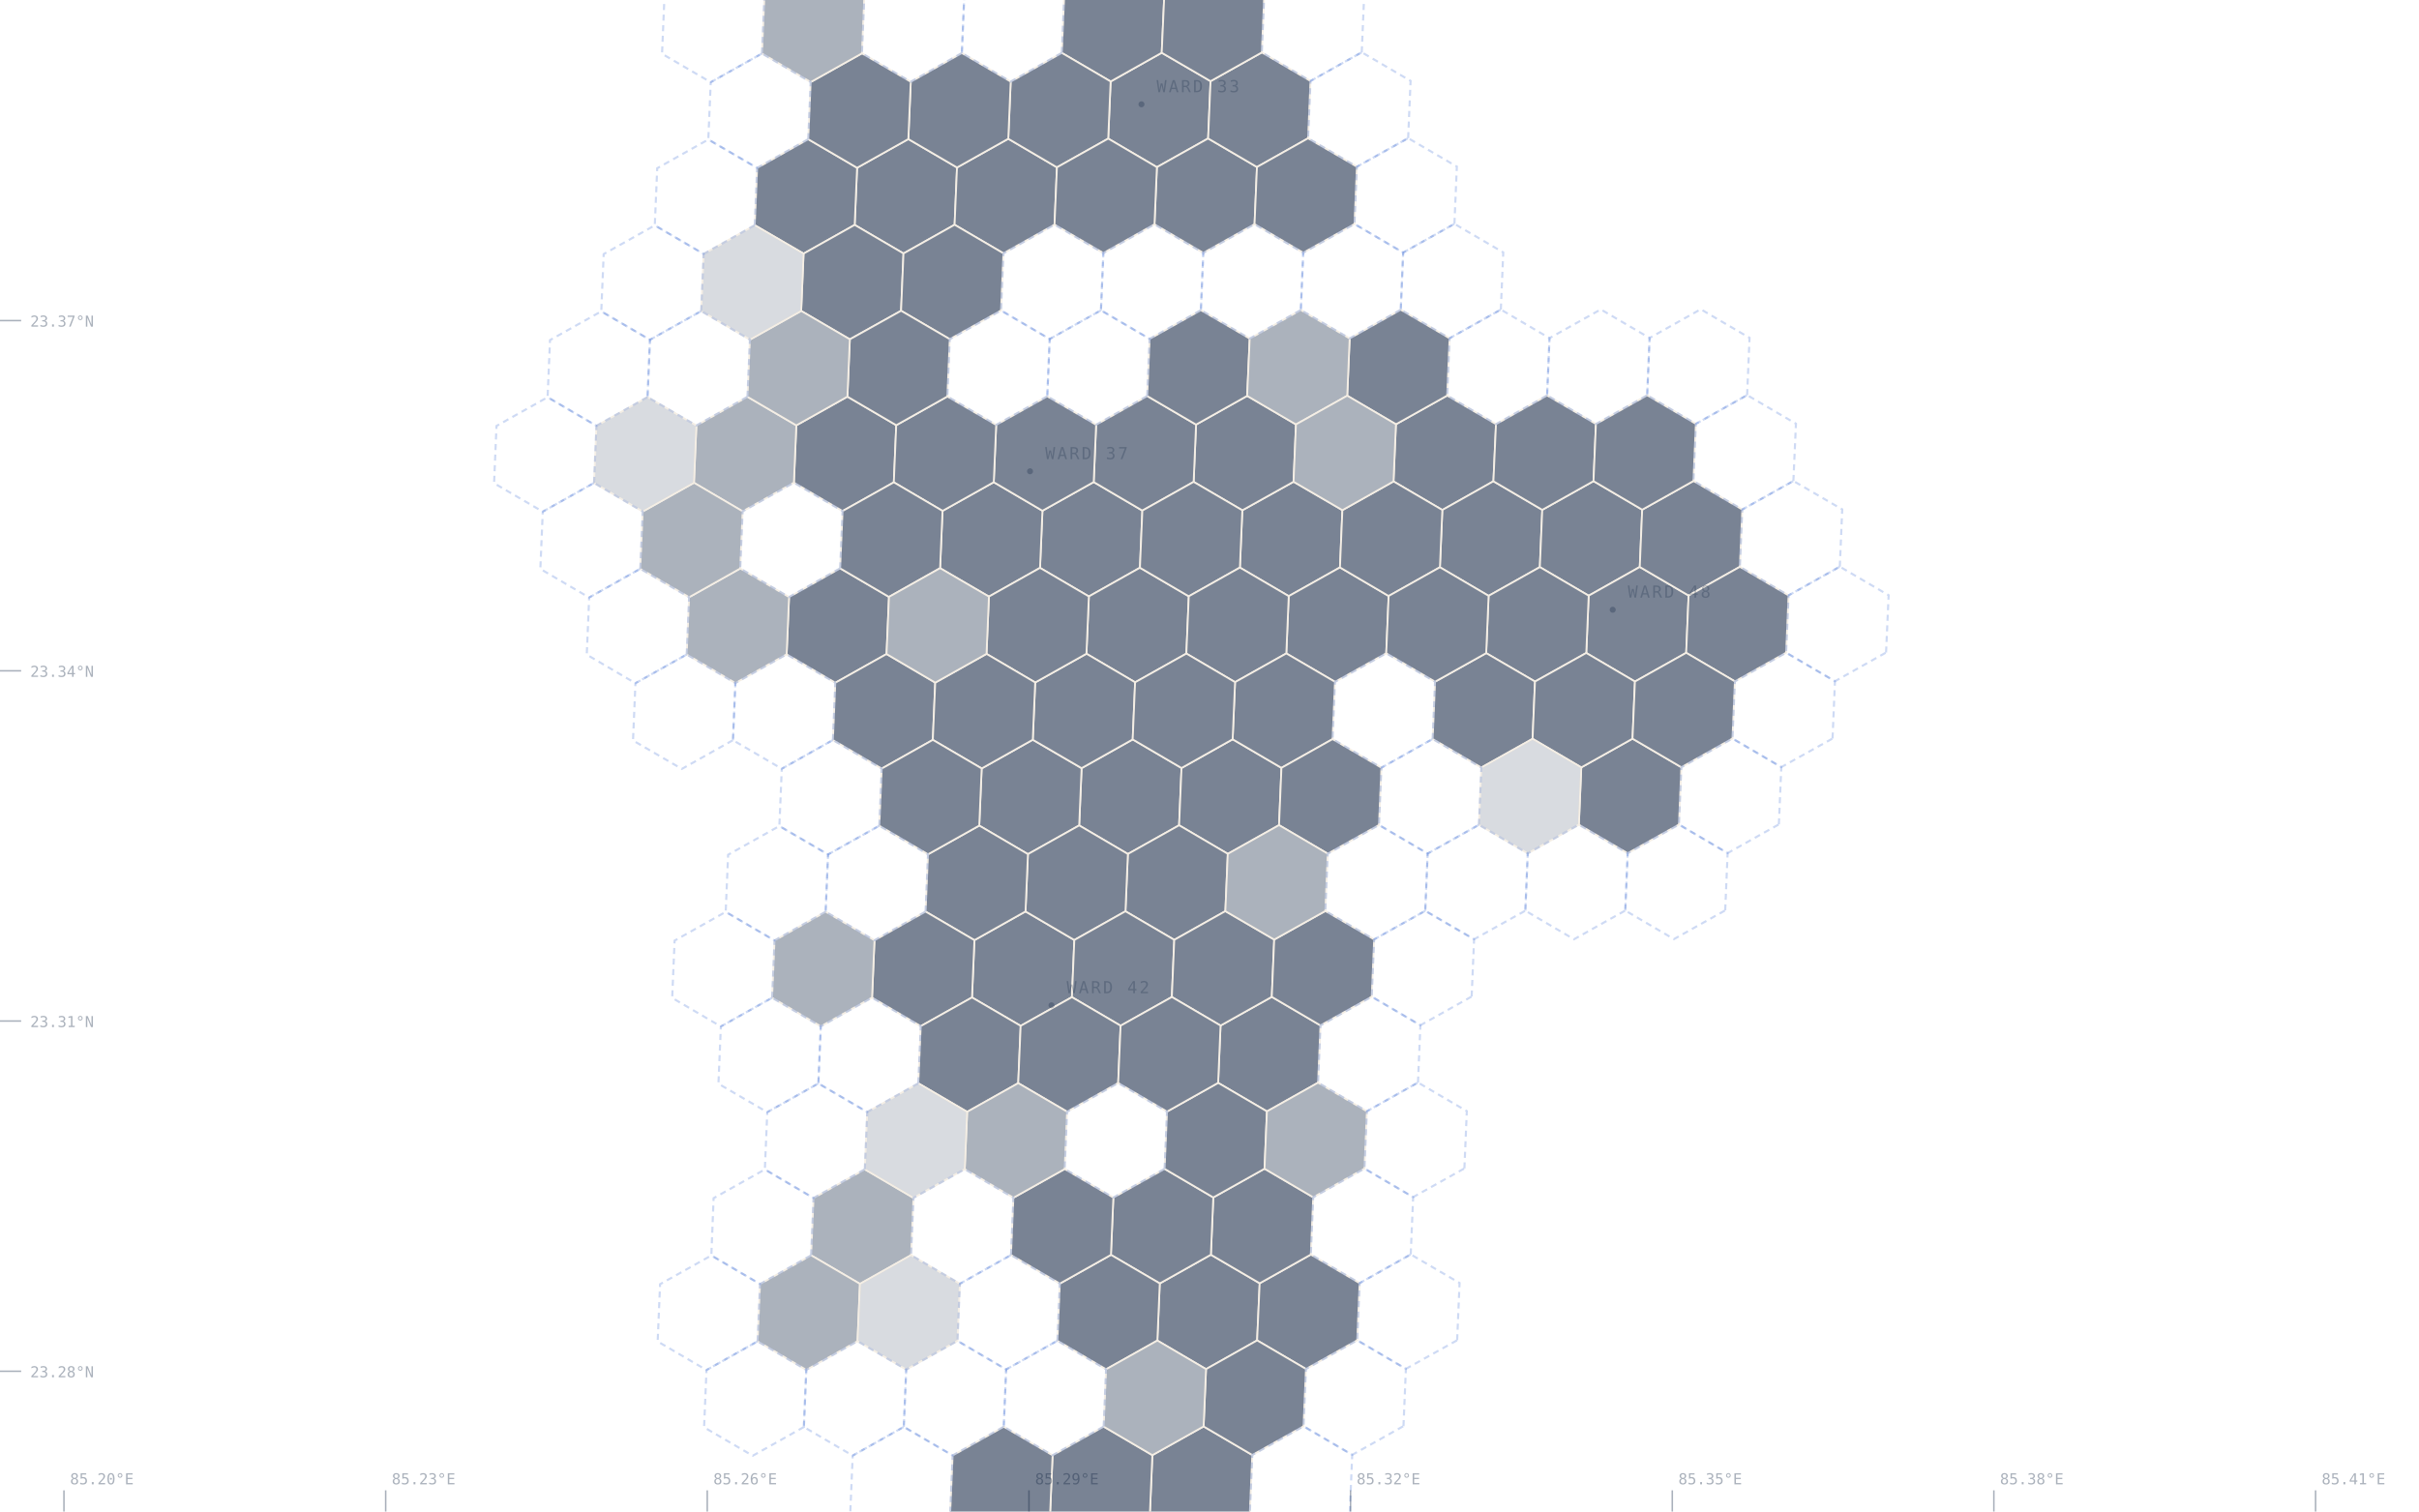
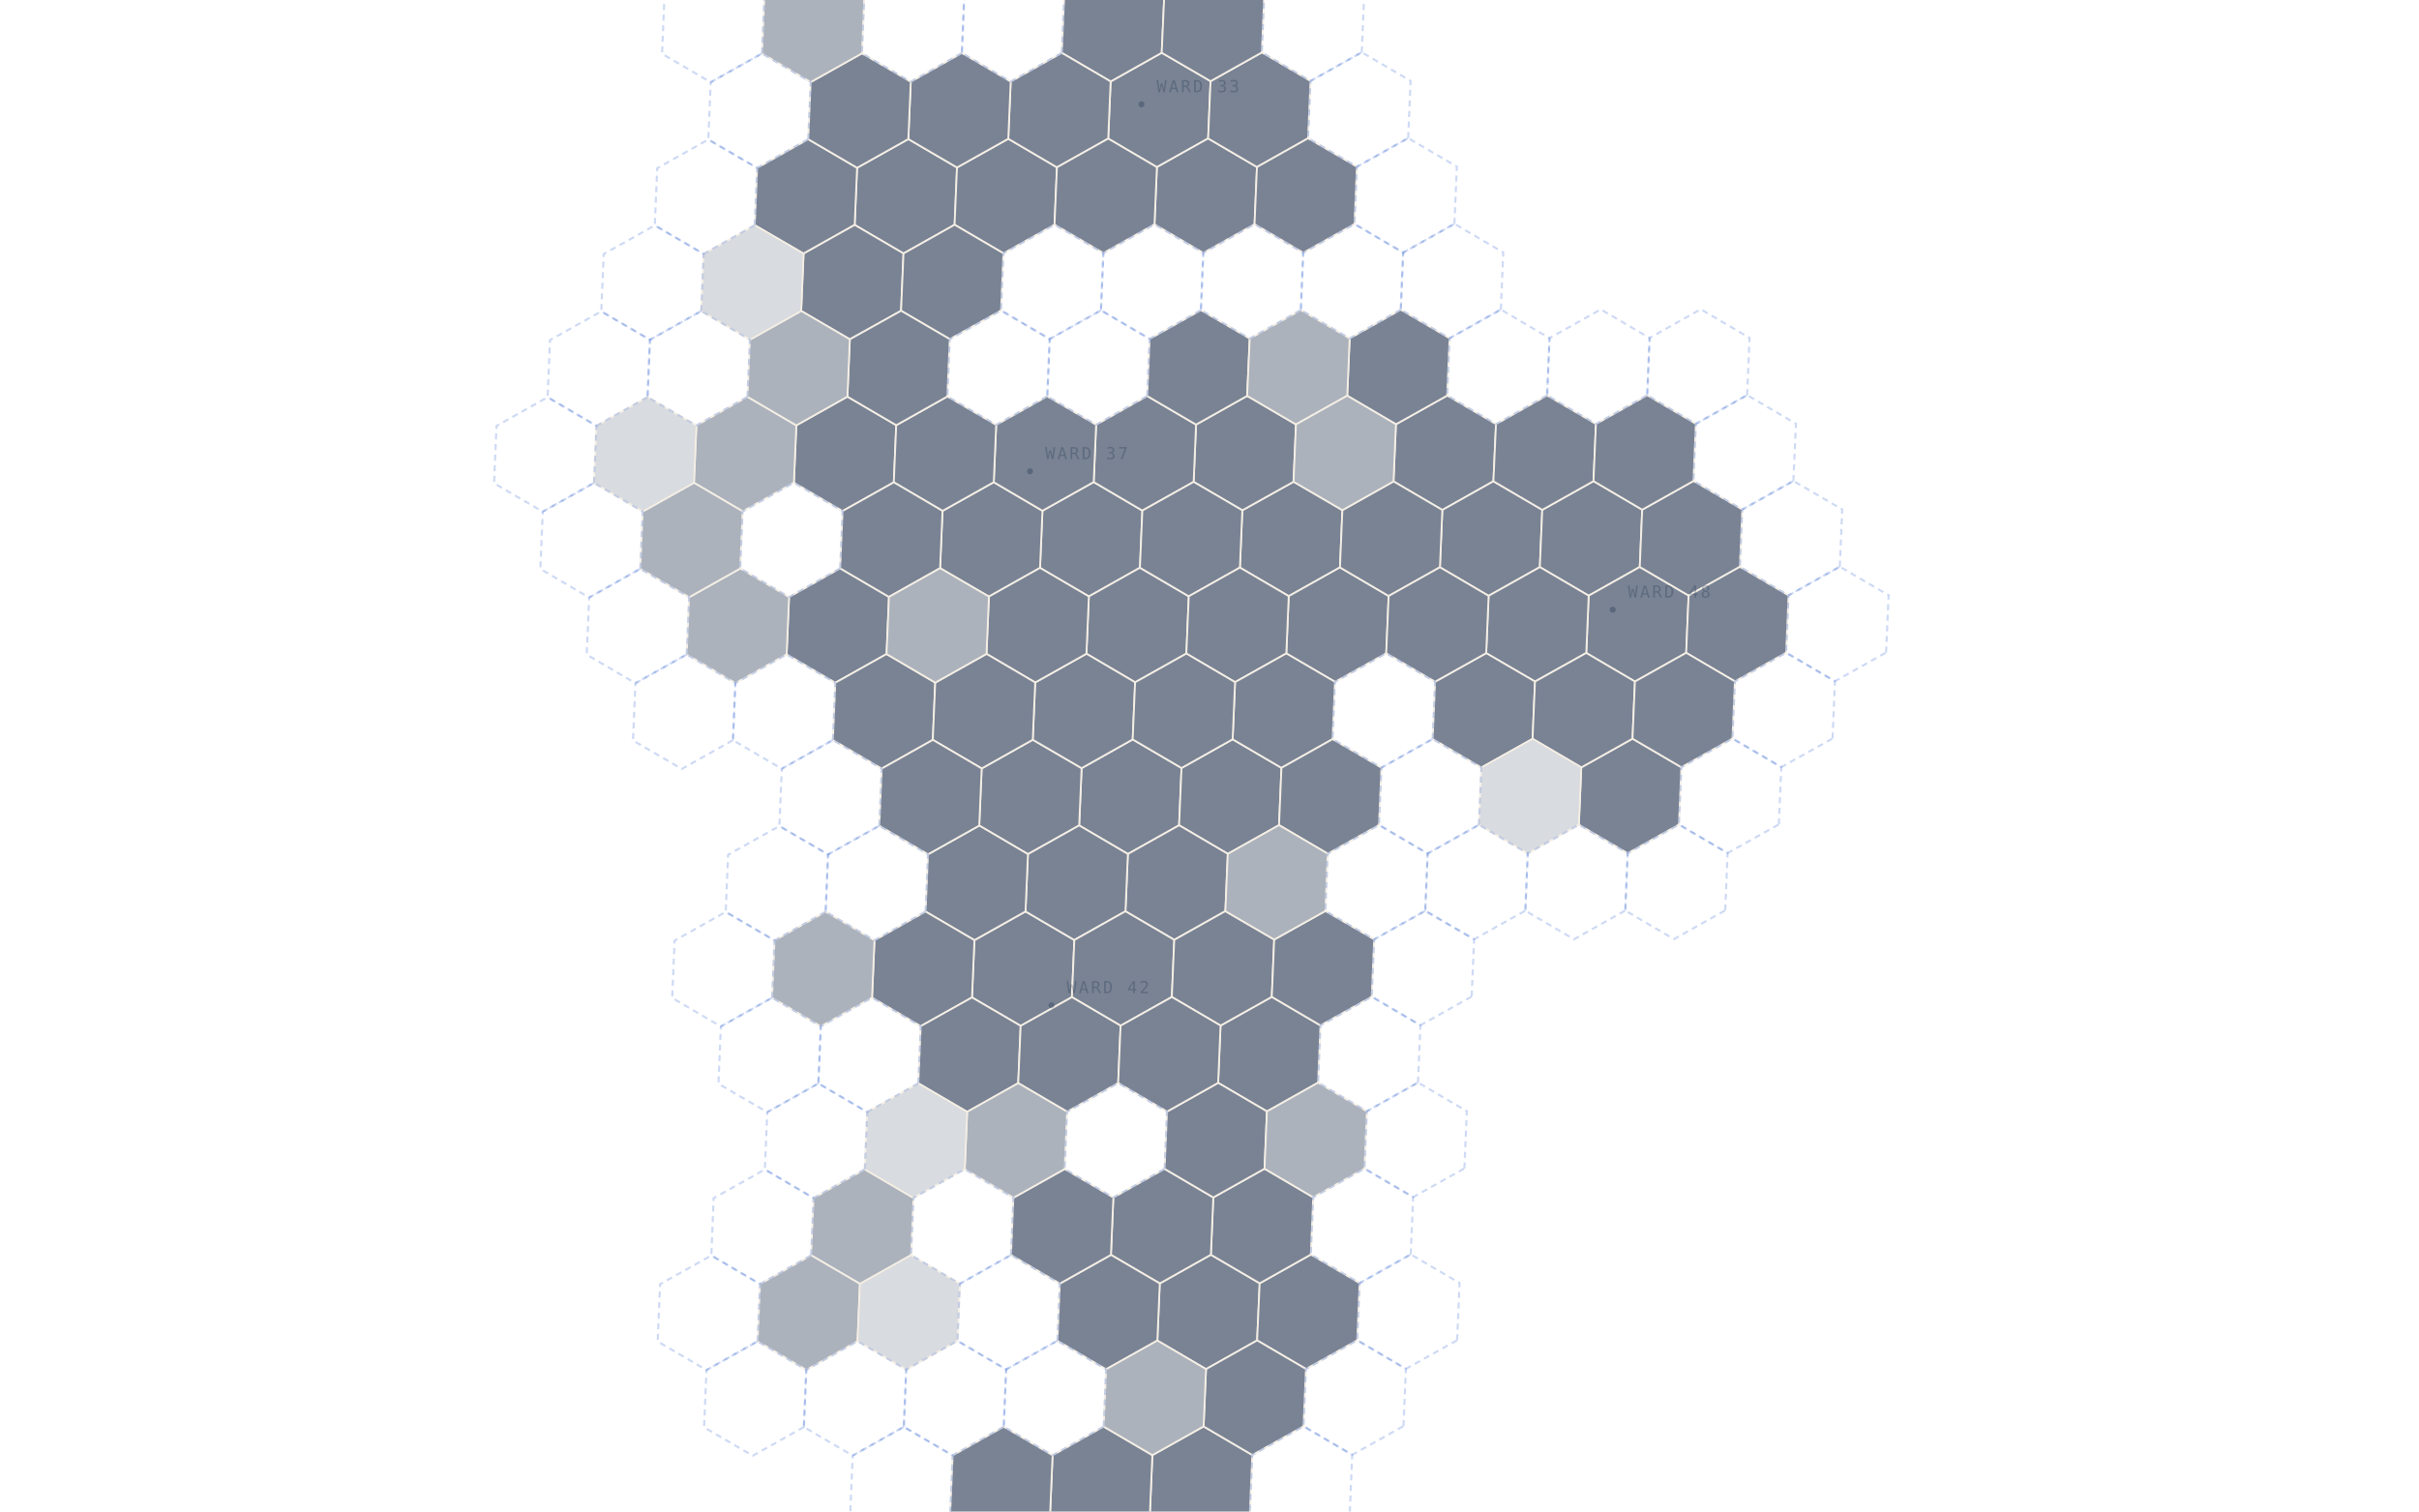
<svg xmlns="http://www.w3.org/2000/svg" viewBox="0 0 1600 1000" preserveAspectRatio="xMidYMid slice">
  <style>.edge{stroke-opacity:.22;animation:edge 9s ease-in-out infinite}@keyframes edge{50%{stroke-opacity:.5}}@media (prefers-reduced-motion: reduce){*{animation:none!important}}</style>
  <path d="M886.3 375.4L887.9 337.5L855.6 318.7L821.7 337.6L820.1 375.5L852.4 394.4Z" fill="#0b1e3d" fill-opacity="0.55" stroke="#f4eee5" stroke-width="1.2" />
  <path d="M709.0 659.7L710.6 621.9L678.3 603.0L644.5 622.0L642.9 659.9L675.1 678.7Z" fill="#0b1e3d" fill-opacity="0.55" stroke="#f4eee5" stroke-width="1.2" />
  <path d="M779.9 546.0L781.5 508.1L749.2 489.2L715.4 508.2L713.8 546.1L746.0 565.0Z" fill="#0b1e3d" fill-opacity="0.55" stroke="#f4eee5" stroke-width="1.2" />
  <path d="M855.6 318.7L857.2 280.8L824.9 261.9L791.1 280.9L789.5 318.8L821.7 337.6Z" fill="#0b1e3d" fill-opacity="0.55" stroke="#f4eee5" stroke-width="1.2" />
  <path d="M799.1 91.6L800.7 53.7L768.4 34.9L734.6 53.9L733.0 91.7L765.2 110.6Z" fill="#0b1e3d" fill-opacity="0.55" stroke="#f4eee5" stroke-width="1.2" />
  <path d="M831.5 886.8L833.2 849.0L800.9 830.1L767.1 849.1L765.5 886.9L797.7 905.8Z" fill="#0b1e3d" fill-opacity="0.55" stroke="#f4eee5" stroke-width="1.2" />
  <path d="M987.8 318.4L989.5 280.6L957.2 261.7L923.3 280.7L921.7 318.5L954.0 337.4Z" fill="#0b1e3d" fill-opacity="0.55" stroke="#f4eee5" stroke-width="1.2" />
  <path d="M846.0 545.9L847.6 508.0L815.3 489.1L781.5 508.1L779.9 546.0L812.1 564.9Z" fill="#0b1e3d" fill-opacity="0.55" stroke="#f4eee5" stroke-width="1.2" />
  <path d="M754.0 375.6L755.6 337.8L723.4 318.9L689.5 337.9L687.9 375.7L720.2 394.6Z" fill="#0b1e3d" fill-opacity="0.55" stroke="#f4eee5" stroke-width="1.2" />
  <path d="M1018.5 375.2L1020.1 337.3L987.8 318.4L954.0 337.4L952.4 375.3L984.6 394.2Z" fill="#0b1e3d" fill-opacity="0.55" stroke="#f4eee5" stroke-width="1.2" />
  <path d="M810.5 602.8L812.1 564.9L779.9 546.0L746.0 565.0L744.4 602.9L776.7 621.8Z" fill="#0b1e3d" fill-opacity="0.55" stroke="#f4eee5" stroke-width="1.2" />
  <path d="M1084.6 375.1L1086.2 337.2L1054.0 318.3L1020.1 337.3L1018.5 375.2L1050.8 394.1Z" fill="#0b1e3d" fill-opacity="0.55" stroke="#f4eee5" stroke-width="1.2" />
  <path d="M1115.3 431.9L1116.9 394.0L1084.6 375.1L1050.8 394.1L1049.2 432.0L1081.4 450.9Z" fill="#0b1e3d" fill-opacity="0.55" stroke="#f4eee5" stroke-width="1.2" />
  <path d="M713.8 546.1L715.4 508.2L683.1 489.4L649.3 508.4L647.7 546.2L679.9 565.1Z" fill="#0b1e3d" fill-opacity="0.55" stroke="#f4eee5" stroke-width="1.2" />
  <path d="M789.5 318.8L791.1 280.9L758.8 262.0L725.0 281.0L723.4 318.9L755.6 337.8Z" fill="#0b1e3d" fill-opacity="0.55" stroke="#f4eee5" stroke-width="1.2" />
  <path d="M744.4 602.9L746.0 565.0L713.8 546.1L679.9 565.1L678.3 603.0L710.6 621.9Z" fill="#0b1e3d" fill-opacity="0.55" stroke="#f4eee5" stroke-width="1.2" />
  <path d="M784.7 432.4L786.3 394.5L754.0 375.6L720.2 394.6L718.6 432.5L750.8 451.4Z" fill="#0b1e3d" fill-opacity="0.55" stroke="#f4eee5" stroke-width="1.2" />
  <path d="M829.8 148.3L831.4 110.5L799.1 91.6L765.2 110.6L763.6 148.4L795.9 167.3Z" fill="#0b1e3d" fill-opacity="0.55" stroke="#f4eee5" stroke-width="1.2" />
  <path d="M916.9 432.2L918.5 394.3L886.3 375.4L852.4 394.4L850.8 432.3L883.0 451.1Z" fill="#0b1e3d" fill-opacity="0.55" stroke="#f4eee5" stroke-width="1.2" />
  <path d="M871.8 716.3L873.4 678.4L841.2 659.5L807.3 678.5L805.7 716.4L838.0 735.3Z" fill="#0b1e3d" fill-opacity="0.55" stroke="#f4eee5" stroke-width="1.2" />
  <path d="M952.4 375.3L954.0 337.4L921.7 318.5L887.9 337.5L886.3 375.4L918.5 394.3Z" fill="#0b1e3d" fill-opacity="0.55" stroke="#f4eee5" stroke-width="1.2" />
  <path d="M820.1 375.5L821.7 337.6L789.5 318.8L755.6 337.8L754.0 375.6L786.3 394.5Z" fill="#0b1e3d" fill-opacity="0.55" stroke="#f4eee5" stroke-width="1.2" />
  <path d="M897.7 886.7L899.3 848.9L867.0 830.0L833.2 849.0L831.5 886.8L863.8 905.7Z" fill="#0b1e3d" fill-opacity="0.55" stroke="#f4eee5" stroke-width="1.2" />
  <path d="M1049.2 432.0L1050.8 394.1L1018.5 375.2L984.6 394.2L983.0 432.1L1015.3 450.9Z" fill="#0b1e3d" fill-opacity="0.55" stroke="#f4eee5" stroke-width="1.2" />
  <path d="M1150.8 375.0L1152.4 337.1L1120.1 318.2L1086.2 337.2L1084.6 375.1L1116.9 394.0Z" fill="#0b1e3d" fill-opacity="0.55" stroke="#f4eee5" stroke-width="1.2" />
  <path d="M775.1 659.6L776.7 621.8L744.4 602.9L710.6 621.9L709.0 659.7L741.2 678.6Z" fill="#0b1e3d" fill-opacity="0.55" stroke="#f4eee5" stroke-width="1.2" />
  <path d="M826.7 1000.5L828.3 962.6L796.1 943.7L762.2 962.7L760.6 1000.6L792.9 1019.5Z" fill="#0b1e3d" fill-opacity="0.55" stroke="#f4eee5" stroke-width="1.2" />
  <path d="M687.9 375.7L689.5 337.9L657.3 319.0L623.4 338.0L621.8 375.9L654.1 394.7Z" fill="#0b1e3d" fill-opacity="0.55" stroke="#f4eee5" stroke-width="1.2" />
  <path d="M850.8 432.3L852.4 394.4L820.1 375.5L786.3 394.5L784.7 432.4L816.9 451.3Z" fill="#0b1e3d" fill-opacity="0.55" stroke="#f4eee5" stroke-width="1.2" />
  <path d="M865.2 91.5L866.8 53.6L834.6 34.7L800.7 53.7L799.1 91.6L831.4 110.5Z" fill="#0b1e3d" fill-opacity="0.55" stroke="#f4eee5" stroke-width="1.2" />
  <path d="M881.4 489.0L883.0 451.1L850.8 432.3L816.9 451.3L815.3 489.1L847.6 508.0Z" fill="#0b1e3d" fill-opacity="0.55" stroke="#f4eee5" stroke-width="1.2" />
  <path d="M631.4 148.7L633.0 110.8L600.8 92.0L566.9 111.0L565.3 148.8L597.6 167.7Z" fill="#0b1e3d" fill-opacity="0.55" stroke="#f4eee5" stroke-width="1.2" />
  <path d="M591.2 319.1L592.8 281.3L560.5 262.4L526.7 281.4L525.1 319.3L557.3 338.1Z" fill="#0b1e3d" fill-opacity="0.55" stroke="#f4eee5" stroke-width="1.2" />
  <path d="M749.2 489.2L750.8 451.4L718.6 432.5L684.7 451.5L683.1 489.4L715.4 508.2Z" fill="#0b1e3d" fill-opacity="0.55" stroke="#f4eee5" stroke-width="1.2" />
  <path d="M1013.7 488.8L1015.3 450.9L983.0 432.1L949.2 451.0L947.6 488.9L979.8 507.8Z" fill="#0b1e3d" fill-opacity="0.55" stroke="#f4eee5" stroke-width="1.2" />
  <path d="M723.4 318.9L725.0 281.0L692.7 262.2L658.9 281.1L657.3 319.0L689.5 337.9Z" fill="#0b1e3d" fill-opacity="0.55" stroke="#f4eee5" stroke-width="1.2" />
  <path d="M1054.0 318.3L1055.6 280.5L1023.3 261.6L989.5 280.6L987.8 318.4L1020.1 337.3Z" fill="#0b1e3d" fill-opacity="0.55" stroke="#f4eee5" stroke-width="1.2" />
  <path d="M841.2 659.5L842.8 621.6L810.5 602.8L776.7 621.8L775.1 659.6L807.3 678.5Z" fill="#0b1e3d" fill-opacity="0.55" stroke="#f4eee5" stroke-width="1.2" />
  <path d="M867.0 830.0L868.6 792.1L836.4 773.2L802.5 792.2L800.9 830.1L833.2 849.0Z" fill="#0b1e3d" fill-opacity="0.55" stroke="#f4eee5" stroke-width="1.2" />
  <path d="M768.4 34.9L770.1 -3.0L737.8 -21.8L703.9 -2.9L702.3 35.0L734.6 53.9Z" fill="#0b1e3d" fill-opacity="0.55" stroke="#f4eee5" stroke-width="1.2" />
  <path d="M1181.4 431.8L1183.0 393.9L1150.8 375.0L1116.9 394.0L1115.3 431.9L1147.5 450.8Z" fill="#0b1e3d" fill-opacity="0.55" stroke="#f4eee5" stroke-width="1.2" />
  <path d="M760.6 1000.6L762.2 962.7L730.0 943.8L696.2 962.8L694.6 1000.7L726.8 1019.6Z" fill="#0b1e3d" fill-opacity="0.55" stroke="#f4eee5" stroke-width="1.2" />
  <path d="M697.5 148.6L699.1 110.7L666.9 91.8L633.0 110.8L631.4 148.7L663.7 167.6Z" fill="#0b1e3d" fill-opacity="0.55" stroke="#f4eee5" stroke-width="1.2" />
  <path d="M824.9 261.9L826.6 224.0L794.3 205.2L760.4 224.2L758.8 262.0L791.1 280.9Z" fill="#0b1e3d" fill-opacity="0.55" stroke="#f4eee5" stroke-width="1.2" />
  <path d="M815.3 489.1L816.9 451.3L784.7 432.4L750.8 451.4L749.2 489.2L781.5 508.1Z" fill="#0b1e3d" fill-opacity="0.55" stroke="#f4eee5" stroke-width="1.2" />
  <path d="M912.1 545.8L913.7 507.9L881.4 489.0L847.6 508.0L846.0 545.9L878.2 564.8Z" fill="#0b1e3d" fill-opacity="0.55" stroke="#f4eee5" stroke-width="1.2" />
  <path d="M718.6 432.5L720.2 394.6L687.9 375.7L654.1 394.7L652.5 432.6L684.7 451.5Z" fill="#0b1e3d" fill-opacity="0.55" stroke="#f4eee5" stroke-width="1.2" />
  <path d="M586.4 432.7L588.0 394.9L555.7 376.0L521.9 395.0L520.3 432.9L552.5 451.7Z" fill="#0b1e3d" fill-opacity="0.55" stroke="#f4eee5" stroke-width="1.2" />
  <path d="M733.0 91.7L734.6 53.9L702.3 35.0L668.5 54.0L666.9 91.8L699.1 110.7Z" fill="#0b1e3d" fill-opacity="0.55" stroke="#f4eee5" stroke-width="1.2" />
  <path d="M678.3 603.0L679.9 565.1L647.7 546.2L613.8 565.2L612.2 603.1L644.5 622.0Z" fill="#0b1e3d" fill-opacity="0.55" stroke="#f4eee5" stroke-width="1.2" />
  <path d="M565.3 148.8L566.9 111.0L534.6 92.1L500.8 111.1L499.2 149.0L531.5 167.8Z" fill="#0b1e3d" fill-opacity="0.55" stroke="#f4eee5" stroke-width="1.2" />
  <path d="M800.9 830.1L802.5 792.2L770.3 773.3L736.4 792.3L734.8 830.2L767.1 849.1Z" fill="#0b1e3d" fill-opacity="0.55" stroke="#f4eee5" stroke-width="1.2" />
  <path d="M657.3 319.0L658.9 281.1L626.6 262.3L592.8 281.3L591.2 319.1L623.4 338.0Z" fill="#0b1e3d" fill-opacity="0.55" stroke="#f4eee5" stroke-width="1.2" />
  <path d="M642.9 659.9L644.5 622.0L612.2 603.1L578.4 622.1L576.8 660.0L609.0 678.9Z" fill="#0b1e3d" fill-opacity="0.55" stroke="#f4eee5" stroke-width="1.2" />
  <path d="M666.9 91.8L668.5 54.0L636.2 35.1L602.4 54.1L600.8 92.0L633.0 110.8Z" fill="#0b1e3d" fill-opacity="0.55" stroke="#f4eee5" stroke-width="1.2" />
  <path d="M895.9 148.2L897.5 110.3L865.2 91.5L831.4 110.5L829.8 148.3L862.0 167.2Z" fill="#0b1e3d" fill-opacity="0.55" stroke="#f4eee5" stroke-width="1.2" />
  <path d="M957.2 261.7L958.8 223.8L926.5 204.9L892.7 223.9L891.1 261.8L923.3 280.7Z" fill="#0b1e3d" fill-opacity="0.55" stroke="#f4eee5" stroke-width="1.2" />
  <path d="M600.8 92.0L602.4 54.1L570.1 35.3L536.2 54.3L534.6 92.1L566.9 111.0Z" fill="#0b1e3d" fill-opacity="0.55" stroke="#f4eee5" stroke-width="1.2" />
  <path d="M763.6 148.4L765.2 110.6L733.0 91.7L699.1 110.7L697.5 148.6L729.8 167.4Z" fill="#0b1e3d" fill-opacity="0.55" stroke="#f4eee5" stroke-width="1.2" />
  <path d="M836.4 773.2L838.0 735.3L805.7 716.4L771.9 735.4L770.3 773.3L802.5 792.2Z" fill="#0b1e3d" fill-opacity="0.55" stroke="#f4eee5" stroke-width="1.2" />
  <path d="M1110.5 545.5L1112.1 507.6L1079.8 488.7L1045.9 507.7L1044.3 545.6L1076.6 564.5Z" fill="#0b1e3d" fill-opacity="0.55" stroke="#f4eee5" stroke-width="1.2" />
  <path d="M596.0 205.6L597.6 167.7L565.3 148.8L531.5 167.8L529.9 205.7L562.1 224.5Z" fill="#0b1e3d" fill-opacity="0.55" stroke="#f4eee5" stroke-width="1.2" />
  <path d="M1079.8 488.7L1081.4 450.9L1049.2 432.0L1015.3 450.9L1013.7 488.8L1045.9 507.7Z" fill="#0b1e3d" fill-opacity="0.55" stroke="#f4eee5" stroke-width="1.2" />
  <path d="M765.5 886.9L767.1 849.1L734.8 830.2L701.0 849.2L699.4 887.0L731.6 905.9Z" fill="#0b1e3d" fill-opacity="0.55" stroke="#f4eee5" stroke-width="1.2" />
  <path d="M617.0 489.5L618.6 451.6L586.4 432.7L552.5 451.7L550.9 489.6L583.2 508.5Z" fill="#0b1e3d" fill-opacity="0.55" stroke="#f4eee5" stroke-width="1.2" />
  <path d="M734.8 830.2L736.4 792.3L704.2 773.4L670.3 792.4L668.7 830.3L701.0 849.2Z" fill="#0b1e3d" fill-opacity="0.55" stroke="#f4eee5" stroke-width="1.2" />
  <path d="M683.1 489.4L684.7 451.5L652.5 432.6L618.6 451.6L617.0 489.5L649.3 508.4Z" fill="#0b1e3d" fill-opacity="0.55" stroke="#f4eee5" stroke-width="1.2" />
  <path d="M907.3 659.4L908.9 621.5L876.6 602.7L842.8 621.6L841.2 659.5L873.4 678.4Z" fill="#0b1e3d" fill-opacity="0.55" stroke="#f4eee5" stroke-width="1.2" />
  <path d="M621.8 375.9L623.4 338.0L591.2 319.1L557.3 338.1L555.7 376.0L588.0 394.9Z" fill="#0b1e3d" fill-opacity="0.55" stroke="#f4eee5" stroke-width="1.2" />
  <path d="M673.5 716.6L675.1 678.7L642.9 659.9L609.0 678.9L607.4 716.7L639.7 735.6Z" fill="#0b1e3d" fill-opacity="0.55" stroke="#f4eee5" stroke-width="1.2" />
  <path d="M739.6 716.5L741.2 678.6L709.0 659.7L675.1 678.7L673.5 716.6L705.8 735.5Z" fill="#0b1e3d" fill-opacity="0.55" stroke="#f4eee5" stroke-width="1.2" />
  <path d="M862.2 943.6L863.8 905.7L831.5 886.8L797.7 905.8L796.1 943.7L828.3 962.6Z" fill="#0b1e3d" fill-opacity="0.55" stroke="#f4eee5" stroke-width="1.2" />
  <path d="M834.6 34.7L836.2 -3.1L803.9 -22.0L770.1 -3.0L768.4 34.9L800.7 53.7Z" fill="#0b1e3d" fill-opacity="0.55" stroke="#f4eee5" stroke-width="1.2" />
  <path d="M983.0 432.1L984.6 394.2L952.4 375.3L918.5 394.3L916.9 432.2L949.2 451.0Z" fill="#0b1e3d" fill-opacity="0.55" stroke="#f4eee5" stroke-width="1.2" />
  <path d="M662.1 205.4L663.7 167.6L631.4 148.7L597.6 167.7L596.0 205.6L628.2 224.4Z" fill="#0b1e3d" fill-opacity="0.55" stroke="#f4eee5" stroke-width="1.2" />
  <path d="M626.6 262.3L628.2 224.4L596.0 205.6L562.1 224.5L560.5 262.4L592.8 281.3Z" fill="#0b1e3d" fill-opacity="0.55" stroke="#f4eee5" stroke-width="1.2" />
  <path d="M694.6 1000.7L696.2 962.8L663.9 943.9L630.1 962.9L628.5 1000.8L660.7 1019.7Z" fill="#0b1e3d" fill-opacity="0.55" stroke="#f4eee5" stroke-width="1.2" />
  <path d="M805.7 716.4L807.3 678.5L775.1 659.6L741.2 678.6L739.6 716.5L771.9 735.4Z" fill="#0b1e3d" fill-opacity="0.55" stroke="#f4eee5" stroke-width="1.2" />
  <path d="M1145.9 488.6L1147.5 450.8L1115.3 431.9L1081.4 450.9L1079.8 488.7L1112.1 507.6Z" fill="#0b1e3d" fill-opacity="0.55" stroke="#f4eee5" stroke-width="1.2" />
  <path d="M1120.1 318.2L1121.7 280.4L1089.5 261.5L1055.6 280.5L1054.0 318.3L1086.2 337.2Z" fill="#0b1e3d" fill-opacity="0.55" stroke="#f4eee5" stroke-width="1.2" />
  <path d="M647.7 546.2L649.3 508.4L617.0 489.5L583.2 508.5L581.6 546.3L613.8 565.2Z" fill="#0b1e3d" fill-opacity="0.55" stroke="#f4eee5" stroke-width="1.2" />
  <path d="M525.1 319.3L526.7 281.4L494.4 262.5L460.6 281.5L459.0 319.4L491.2 338.3Z" fill="#0b1e3d" fill-opacity="0.34" stroke="#f4eee5" stroke-width="1.2" />
  <path d="M652.5 432.6L654.1 394.7L621.8 375.9L588.0 394.9L586.4 432.7L618.6 451.6Z" fill="#0b1e3d" fill-opacity="0.34" stroke="#f4eee5" stroke-width="1.2" />
  <path d="M520.3 432.9L521.9 395.0L489.6 376.1L455.8 395.1L454.2 433.0L486.4 451.9Z" fill="#0b1e3d" fill-opacity="0.34" stroke="#f4eee5" stroke-width="1.2" />
  <path d="M576.8 660.0L578.4 622.1L546.1 603.2L512.3 622.2L510.7 660.1L542.9 679.0Z" fill="#0b1e3d" fill-opacity="0.34" stroke="#f4eee5" stroke-width="1.2" />
  <path d="M902.5 773.1L904.1 735.2L871.8 716.3L838.0 735.3L836.4 773.2L868.6 792.1Z" fill="#0b1e3d" fill-opacity="0.34" stroke="#f4eee5" stroke-width="1.2" />
  <path d="M602.6 830.4L604.2 792.5L572.0 773.6L538.1 792.6L536.5 830.5L568.8 849.4Z" fill="#0b1e3d" fill-opacity="0.34" stroke="#f4eee5" stroke-width="1.2" />
  <path d="M570.1 35.3L571.7 -2.6L539.4 -21.4L505.6 -2.4L504.0 35.4L536.2 54.3Z" fill="#0b1e3d" fill-opacity="0.34" stroke="#f4eee5" stroke-width="1.2" />
  <path d="M560.5 262.4L562.1 224.5L529.9 205.7L496.0 224.7L494.4 262.5L526.7 281.4Z" fill="#0b1e3d" fill-opacity="0.34" stroke="#f4eee5" stroke-width="1.2" />
  <path d="M891.1 261.8L892.7 223.9L860.4 205.1L826.6 224.0L824.9 261.9L857.2 280.8Z" fill="#0b1e3d" fill-opacity="0.34" stroke="#f4eee5" stroke-width="1.2" />
  <path d="M921.7 318.5L923.3 280.7L891.1 261.8L857.2 280.8L855.6 318.7L887.9 337.5Z" fill="#0b1e3d" fill-opacity="0.34" stroke="#f4eee5" stroke-width="1.2" />
  <path d="M489.6 376.1L491.2 338.3L459.0 319.4L425.1 338.4L423.5 376.3L455.8 395.1Z" fill="#0b1e3d" fill-opacity="0.34" stroke="#f4eee5" stroke-width="1.2" />
  <path d="M704.2 773.4L705.8 735.5L673.5 716.6L639.7 735.6L638.1 773.5L670.3 792.4Z" fill="#0b1e3d" fill-opacity="0.34" stroke="#f4eee5" stroke-width="1.2" />
  <path d="M796.1 943.7L797.7 905.8L765.5 886.9L731.6 905.9L730.0 943.8L762.2 962.7Z" fill="#0b1e3d" fill-opacity="0.34" stroke="#f4eee5" stroke-width="1.2" />
  <path d="M876.6 602.7L878.2 564.8L846.0 545.9L812.1 564.9L810.5 602.8L842.8 621.6Z" fill="#0b1e3d" fill-opacity="0.34" stroke="#f4eee5" stroke-width="1.2" />
  <path d="M567.2 887.3L568.8 849.4L536.5 830.5L502.7 849.5L501.1 887.4L533.3 906.3Z" fill="#0b1e3d" fill-opacity="0.34" stroke="#f4eee5" stroke-width="1.2" />
  <path d="M529.9 205.7L531.5 167.8L499.2 149.0L465.4 168.0L463.8 205.8L496.0 224.7Z" fill="#0b1e3d" fill-opacity="0.16" stroke="#f4eee5" stroke-width="1.2" />
  <path d="M459.0 319.4L460.6 281.5L428.3 262.7L394.5 281.7L392.9 319.5L425.1 338.4Z" fill="#0b1e3d" fill-opacity="0.16" stroke="#f4eee5" stroke-width="1.2" />
  <path d="M1044.3 545.6L1045.9 507.7L1013.7 488.8L979.8 507.8L978.2 545.7L1010.5 564.6Z" fill="#0b1e3d" fill-opacity="0.16" stroke="#f4eee5" stroke-width="1.2" />
  <path d="M633.3 887.1L634.9 849.3L602.6 830.4L568.8 849.4L567.2 887.3L599.4 906.1Z" fill="#0b1e3d" fill-opacity="0.16" stroke="#f4eee5" stroke-width="1.2" />
  <path d="M638.1 773.5L639.7 735.6L607.4 716.7L573.6 735.7L572.0 773.6L604.2 792.5Z" fill="#0b1e3d" fill-opacity="0.16" stroke="#f4eee5" stroke-width="1.2" />
  <g class="edge">
    <path d="M931.4 91.4L933.0 53.5L900.7 34.6L866.8 53.6L865.2 91.5L897.5 110.3Z" fill="none" stroke="#2457ce" stroke-width="1.4" stroke-dasharray="4 3" />
    <path d="M900.7 34.6L902.3 -3.2L870.0 -22.1L836.2 -3.1L834.6 34.7L866.8 53.6Z" fill="none" stroke="#2457ce" stroke-width="1.4" stroke-dasharray="4 3" />
    <path d="M860.4 205.1L862.0 167.2L829.8 148.3L795.9 167.3L794.3 205.2L826.6 224.0Z" fill="none" stroke="#2457ce" stroke-width="1.4" stroke-dasharray="4 3" />
    <path d="M926.5 204.9L928.1 167.1L895.9 148.2L862.0 167.2L860.4 205.1L892.7 223.9Z" fill="none" stroke="#2457ce" stroke-width="1.4" stroke-dasharray="4 3" />
    <path d="M962.0 148.1L963.6 110.2L931.4 91.4L897.5 110.3L895.9 148.2L928.1 167.1Z" fill="none" stroke="#2457ce" stroke-width="1.4" stroke-dasharray="4 3" />
    <path d="M794.3 205.2L795.9 167.3L763.6 148.4L729.8 167.4L728.2 205.3L760.4 224.2Z" fill="none" stroke="#2457ce" stroke-width="1.4" stroke-dasharray="4 3" />
    <path d="M1023.3 261.6L1024.9 223.7L992.7 204.8L958.8 223.8L957.2 261.7L989.5 280.6Z" fill="none" stroke="#2457ce" stroke-width="1.4" stroke-dasharray="4 3" />
    <path d="M992.7 204.8L994.3 167.0L962.0 148.1L928.1 167.1L926.5 204.9L958.8 223.8Z" fill="none" stroke="#2457ce" stroke-width="1.4" stroke-dasharray="4 3" />
    <path d="M702.3 35.0L703.9 -2.9L671.7 -21.7L637.8 -2.7L636.2 35.1L668.5 54.0Z" fill="none" stroke="#2457ce" stroke-width="1.4" stroke-dasharray="4 3" />
    <path d="M728.2 205.3L729.8 167.4L697.5 148.6L663.7 167.6L662.1 205.4L694.3 224.3Z" fill="none" stroke="#2457ce" stroke-width="1.4" stroke-dasharray="4 3" />
    <path d="M636.2 35.1L637.8 -2.7L605.6 -21.6L571.7 -2.6L570.1 35.3L602.4 54.1Z" fill="none" stroke="#2457ce" stroke-width="1.4" stroke-dasharray="4 3" />
    <path d="M499.2 149.0L500.8 111.1L468.5 92.3L434.7 111.3L433.1 149.1L465.4 168.0Z" fill="none" stroke="#2457ce" stroke-width="1.4" stroke-dasharray="4 3" />
    <path d="M534.6 92.1L536.2 54.3L504.0 35.4L470.1 54.4L468.5 92.3L500.8 111.1Z" fill="none" stroke="#2457ce" stroke-width="1.4" stroke-dasharray="4 3" />
    <path d="M504.0 35.4L505.6 -2.4L473.3 -21.3L439.5 -2.3L437.9 35.6L470.1 54.4Z" fill="none" stroke="#2457ce" stroke-width="1.4" stroke-dasharray="4 3" />
    <path d="M463.8 205.8L465.4 168.0L433.1 149.1L399.3 168.1L397.7 206.0L429.9 224.8Z" fill="none" stroke="#2457ce" stroke-width="1.4" stroke-dasharray="4 3" />
    <path d="M494.4 262.5L496.0 224.7L463.8 205.8L429.9 224.8L428.3 262.7L460.6 281.5Z" fill="none" stroke="#2457ce" stroke-width="1.4" stroke-dasharray="4 3" />
    <path d="M692.7 262.2L694.3 224.3L662.1 205.4L628.2 224.4L626.6 262.3L658.9 281.1Z" fill="none" stroke="#2457ce" stroke-width="1.4" stroke-dasharray="4 3" />
    <path d="M758.8 262.0L760.4 224.2L728.2 205.3L694.3 224.3L692.7 262.2L725.0 281.0Z" fill="none" stroke="#2457ce" stroke-width="1.4" stroke-dasharray="4 3" />
    <path d="M555.7 376.0L557.3 338.1L525.1 319.3L491.2 338.3L489.6 376.1L521.9 395.0Z" fill="none" stroke="#2457ce" stroke-width="1.4" stroke-dasharray="4 3" />
    <path d="M947.6 488.9L949.2 451.0L916.9 432.2L883.0 451.1L881.4 489.0L913.7 507.9Z" fill="none" stroke="#2457ce" stroke-width="1.4" stroke-dasharray="4 3" />
    <path d="M1216.9 374.9L1218.5 337.0L1186.2 318.2L1152.4 337.1L1150.8 375.0L1183.0 393.9Z" fill="none" stroke="#2457ce" stroke-width="1.4" stroke-dasharray="4 3" />
    <path d="M1186.2 318.2L1187.9 280.3L1155.6 261.4L1121.7 280.4L1120.1 318.2L1152.4 337.1Z" fill="none" stroke="#2457ce" stroke-width="1.4" stroke-dasharray="4 3" />
    <path d="M550.9 489.6L552.5 451.7L520.3 432.9L486.4 451.9L484.8 489.7L517.1 508.6Z" fill="none" stroke="#2457ce" stroke-width="1.4" stroke-dasharray="4 3" />
    <path d="M454.2 433.0L455.8 395.1L423.5 376.3L389.7 395.3L388.1 433.1L420.3 452.0Z" fill="none" stroke="#2457ce" stroke-width="1.4" stroke-dasharray="4 3" />
    <path d="M484.8 489.7L486.4 451.9L454.2 433.0L420.3 452.0L418.7 489.9L451.0 508.7Z" fill="none" stroke="#2457ce" stroke-width="1.4" stroke-dasharray="4 3" />
    <path d="M581.6 546.3L583.2 508.5L550.9 489.6L517.1 508.6L515.5 546.5L547.7 565.3Z" fill="none" stroke="#2457ce" stroke-width="1.4" stroke-dasharray="4 3" />
    <path d="M392.9 319.5L394.5 281.7L362.2 262.8L328.4 281.8L326.8 319.7L359.0 338.5Z" fill="none" stroke="#2457ce" stroke-width="1.4" stroke-dasharray="4 3" />
    <path d="M423.5 376.3L425.1 338.4L392.9 319.5L359.0 338.5L357.4 376.4L389.7 395.3Z" fill="none" stroke="#2457ce" stroke-width="1.4" stroke-dasharray="4 3" />
    <path d="M428.3 262.7L429.9 224.8L397.7 206.0L363.8 225.0L362.2 262.8L394.5 281.7Z" fill="none" stroke="#2457ce" stroke-width="1.4" stroke-dasharray="4 3" />
    <path d="M942.7 602.6L944.3 564.7L912.1 545.8L878.2 564.8L876.6 602.7L908.9 621.5Z" fill="none" stroke="#2457ce" stroke-width="1.4" stroke-dasharray="4 3" />
    <path d="M978.2 545.7L979.8 507.8L947.6 488.9L913.7 507.9L912.1 545.8L944.3 564.7Z" fill="none" stroke="#2457ce" stroke-width="1.4" stroke-dasharray="4 3" />
    <path d="M1176.6 545.4L1178.2 507.5L1145.9 488.6L1112.1 507.6L1110.5 545.5L1142.7 564.4Z" fill="none" stroke="#2457ce" stroke-width="1.4" stroke-dasharray="4 3" />
    <path d="M1212.1 488.6L1213.7 450.7L1181.4 431.8L1147.5 450.8L1145.9 488.6L1178.2 507.5Z" fill="none" stroke="#2457ce" stroke-width="1.4" stroke-dasharray="4 3" />
    <path d="M1247.5 431.7L1249.2 393.8L1216.9 374.9L1183.0 393.9L1181.4 431.8L1213.7 450.7Z" fill="none" stroke="#2457ce" stroke-width="1.4" stroke-dasharray="4 3" />
    <path d="M1089.5 261.5L1091.1 223.6L1058.8 204.7L1024.9 223.7L1023.3 261.6L1055.6 280.5Z" fill="none" stroke="#2457ce" stroke-width="1.4" stroke-dasharray="4 3" />
    <path d="M1075.0 602.4L1076.6 564.5L1044.3 545.6L1010.5 564.6L1008.9 602.5L1041.1 621.4Z" fill="none" stroke="#2457ce" stroke-width="1.4" stroke-dasharray="4 3" />
    <path d="M1141.1 602.3L1142.7 564.4L1110.5 545.5L1076.6 564.5L1075.0 602.4L1107.2 621.3Z" fill="none" stroke="#2457ce" stroke-width="1.4" stroke-dasharray="4 3" />
    <path d="M1008.9 602.5L1010.5 564.6L978.2 545.7L944.3 564.7L942.7 602.6L975.0 621.4Z" fill="none" stroke="#2457ce" stroke-width="1.4" stroke-dasharray="4 3" />
    <path d="M668.7 830.3L670.3 792.4L638.1 773.5L604.2 792.5L602.6 830.4L634.9 849.3Z" fill="none" stroke="#2457ce" stroke-width="1.4" stroke-dasharray="4 3" />
    <path d="M699.4 887.0L701.0 849.2L668.7 830.3L634.9 849.3L633.3 887.1L665.5 906.0Z" fill="none" stroke="#2457ce" stroke-width="1.4" stroke-dasharray="4 3" />
    <path d="M770.3 773.3L771.9 735.4L739.6 716.5L705.8 735.5L704.2 773.4L736.4 792.3Z" fill="none" stroke="#2457ce" stroke-width="1.4" stroke-dasharray="4 3" />
    <path d="M928.3 943.5L929.9 905.6L897.7 886.7L863.8 905.7L862.2 943.6L894.4 962.5Z" fill="none" stroke="#2457ce" stroke-width="1.4" stroke-dasharray="4 3" />
    <path d="M963.8 886.7L965.4 848.8L933.1 829.9L899.3 848.9L897.7 886.7L929.9 905.6Z" fill="none" stroke="#2457ce" stroke-width="1.4" stroke-dasharray="4 3" />
    <path d="M933.1 829.9L934.7 792.0L902.5 773.1L868.6 792.1L867.0 830.0L899.3 848.9Z" fill="none" stroke="#2457ce" stroke-width="1.4" stroke-dasharray="4 3" />
    <path d="M1155.6 261.4L1157.2 223.5L1124.9 204.6L1091.1 223.6L1089.5 261.5L1121.7 280.4Z" fill="none" stroke="#2457ce" stroke-width="1.4" stroke-dasharray="4 3" />
    <path d="M730.0 943.8L731.6 905.9L699.4 887.0L665.5 906.0L663.9 943.9L696.2 962.8Z" fill="none" stroke="#2457ce" stroke-width="1.4" stroke-dasharray="4 3" />
    <path d="M937.9 716.2L939.5 678.3L907.3 659.4L873.4 678.4L871.8 716.3L904.1 735.2Z" fill="none" stroke="#2457ce" stroke-width="1.4" stroke-dasharray="4 3" />
    <path d="M968.6 773.0L970.2 735.1L937.9 716.2L904.1 735.2L902.5 773.1L934.7 792.0Z" fill="none" stroke="#2457ce" stroke-width="1.4" stroke-dasharray="4 3" />
    <path d="M973.4 659.3L975.0 621.4L942.7 602.6L908.9 621.5L907.3 659.4L939.5 678.3Z" fill="none" stroke="#2457ce" stroke-width="1.4" stroke-dasharray="4 3" />
    <path d="M892.8 1000.4L894.4 962.5L862.2 943.6L828.3 962.6L826.7 1000.5L859.0 1019.4Z" fill="none" stroke="#2457ce" stroke-width="1.4" stroke-dasharray="4 3" />
    <path d="M628.5 1000.8L630.1 962.9L597.8 944.0L564.0 963.0L562.4 1000.9L594.6 1019.8Z" fill="none" stroke="#2457ce" stroke-width="1.4" stroke-dasharray="4 3" />
    <path d="M663.9 943.9L665.5 906.0L633.3 887.1L599.4 906.1L597.8 944.0L630.1 962.9Z" fill="none" stroke="#2457ce" stroke-width="1.4" stroke-dasharray="4 3" />
    <path d="M612.2 603.1L613.8 565.2L581.6 546.3L547.7 565.3L546.1 603.2L578.4 622.1Z" fill="none" stroke="#2457ce" stroke-width="1.4" stroke-dasharray="4 3" />
    <path d="M607.4 716.7L609.0 678.9L576.8 660.0L542.9 679.0L541.3 716.8L573.6 735.7Z" fill="none" stroke="#2457ce" stroke-width="1.4" stroke-dasharray="4 3" />
    <path d="M510.7 660.1L512.3 622.2L480.0 603.3L446.2 622.3L444.6 660.2L476.8 679.1Z" fill="none" stroke="#2457ce" stroke-width="1.4" stroke-dasharray="4 3" />
    <path d="M541.3 716.8L542.9 679.0L510.7 660.1L476.8 679.1L475.2 717.0L507.5 735.8Z" fill="none" stroke="#2457ce" stroke-width="1.4" stroke-dasharray="4 3" />
    <path d="M546.1 603.2L547.7 565.3L515.5 546.5L481.6 565.5L480.0 603.3L512.3 622.2Z" fill="none" stroke="#2457ce" stroke-width="1.4" stroke-dasharray="4 3" />
    <path d="M501.1 887.4L502.7 849.5L470.5 830.6L436.6 849.6L435.0 887.5L467.3 906.4Z" fill="none" stroke="#2457ce" stroke-width="1.4" stroke-dasharray="4 3" />
    <path d="M531.7 944.1L533.3 906.3L501.1 887.4L467.3 906.4L465.7 944.3L497.9 963.1Z" fill="none" stroke="#2457ce" stroke-width="1.4" stroke-dasharray="4 3" />
    <path d="M597.8 944.0L599.4 906.1L567.2 887.3L533.3 906.3L531.7 944.1L564.0 963.0Z" fill="none" stroke="#2457ce" stroke-width="1.4" stroke-dasharray="4 3" />
    <path d="M536.5 830.5L538.1 792.6L505.9 773.7L472.0 792.7L470.5 830.6L502.7 849.5Z" fill="none" stroke="#2457ce" stroke-width="1.4" stroke-dasharray="4 3" />
    <path d="M572.0 773.6L573.6 735.7L541.3 716.8L507.5 735.8L505.9 773.7L538.1 792.6Z" fill="none" stroke="#2457ce" stroke-width="1.4" stroke-dasharray="4 3" />
  </g>
  <text x="705.5" y="657.1" fill="#0b1e3d" fill-opacity="0.24" font-family="DM Mono, ui-monospace, Menlo, monospace" font-size="11" letter-spacing="1.4">WARD 42</text>
  <circle cx="695.5" cy="665.1" r="2" fill="#0b1e3d" fill-opacity="0.28" />
  <text x="691.3" y="303.8" fill="#0b1e3d" fill-opacity="0.24" font-family="DM Mono, ui-monospace, Menlo, monospace" font-size="11" letter-spacing="1.4">WARD 37</text>
  <circle cx="681.3" cy="311.8" r="2" fill="#0b1e3d" fill-opacity="0.28" />
  <text x="1076.7" y="395.4" fill="#0b1e3d" fill-opacity="0.24" font-family="DM Mono, ui-monospace, Menlo, monospace" font-size="11" letter-spacing="1.4">WARD 48</text>
  <circle cx="1066.7" cy="403.4" r="2" fill="#0b1e3d" fill-opacity="0.28" />
  <text x="765.0" y="61.0" fill="#0b1e3d" fill-opacity="0.24" font-family="DM Mono, ui-monospace, Menlo, monospace" font-size="11" letter-spacing="1.4">WARD 33</text>
  <circle cx="755.0" cy="69.0" r="2" fill="#0b1e3d" fill-opacity="0.28" />
-   <line x1="0" x2="14" y1="907.2" y2="907.2" stroke="#0b1e3d" stroke-opacity="0.35" />
-   <text x="20" y="911.2" fill="#0b1e3d" fill-opacity="0.34" font-family="DM Mono, ui-monospace, Menlo, monospace" font-size="10">23.28°N</text>
-   <line x1="0" x2="14" y1="675.5" y2="675.5" stroke="#0b1e3d" stroke-opacity="0.35" />
-   <text x="20" y="679.5" fill="#0b1e3d" fill-opacity="0.34" font-family="DM Mono, ui-monospace, Menlo, monospace" font-size="10">23.31°N</text>
-   <line x1="0" x2="14" y1="443.8" y2="443.8" stroke="#0b1e3d" stroke-opacity="0.35" />
-   <text x="20" y="447.8" fill="#0b1e3d" fill-opacity="0.34" font-family="DM Mono, ui-monospace, Menlo, monospace" font-size="10">23.34°N</text>
-   <line x1="0" x2="14" y1="212.1" y2="212.1" stroke="#0b1e3d" stroke-opacity="0.35" />
-   <text x="20" y="216.1" fill="#0b1e3d" fill-opacity="0.34" font-family="DM Mono, ui-monospace, Menlo, monospace" font-size="10">23.37°N</text>
-   <line y1="1000" y2="986" x1="42.3" x2="42.3" stroke="#0b1e3d" stroke-opacity="0.35" />
-   <text x="46.3" y="982" fill="#0b1e3d" fill-opacity="0.34" font-family="DM Mono, ui-monospace, Menlo, monospace" font-size="10">85.20°E</text>
-   <line y1="1000" y2="986" x1="255.1" x2="255.1" stroke="#0b1e3d" stroke-opacity="0.35" />
-   <text x="259.1" y="982" fill="#0b1e3d" fill-opacity="0.34" font-family="DM Mono, ui-monospace, Menlo, monospace" font-size="10">85.23°E</text>
-   <line y1="1000" y2="986" x1="467.8" x2="467.8" stroke="#0b1e3d" stroke-opacity="0.35" />
-   <text x="471.8" y="982" fill="#0b1e3d" fill-opacity="0.34" font-family="DM Mono, ui-monospace, Menlo, monospace" font-size="10">85.26°E</text>
-   <line y1="1000" y2="986" x1="680.6" x2="680.6" stroke="#0b1e3d" stroke-opacity="0.35" />
-   <text x="684.6" y="982" fill="#0b1e3d" fill-opacity="0.34" font-family="DM Mono, ui-monospace, Menlo, monospace" font-size="10">85.29°E</text>
-   <line y1="1000" y2="986" x1="893.3" x2="893.3" stroke="#0b1e3d" stroke-opacity="0.35" />
-   <text x="897.3" y="982" fill="#0b1e3d" fill-opacity="0.34" font-family="DM Mono, ui-monospace, Menlo, monospace" font-size="10">85.32°E</text>
-   <line y1="1000" y2="986" x1="1106.1" x2="1106.1" stroke="#0b1e3d" stroke-opacity="0.35" />
-   <text x="1110.1" y="982" fill="#0b1e3d" fill-opacity="0.34" font-family="DM Mono, ui-monospace, Menlo, monospace" font-size="10">85.35°E</text>
-   <line y1="1000" y2="986" x1="1318.8" x2="1318.8" stroke="#0b1e3d" stroke-opacity="0.35" />
-   <text x="1322.8" y="982" fill="#0b1e3d" fill-opacity="0.34" font-family="DM Mono, ui-monospace, Menlo, monospace" font-size="10">85.38°E</text>
-   <line y1="1000" y2="986" x1="1531.6" x2="1531.6" stroke="#0b1e3d" stroke-opacity="0.35" />
-   <text x="1535.6" y="982" fill="#0b1e3d" fill-opacity="0.34" font-family="DM Mono, ui-monospace, Menlo, monospace" font-size="10">85.41°E</text>
</svg>
